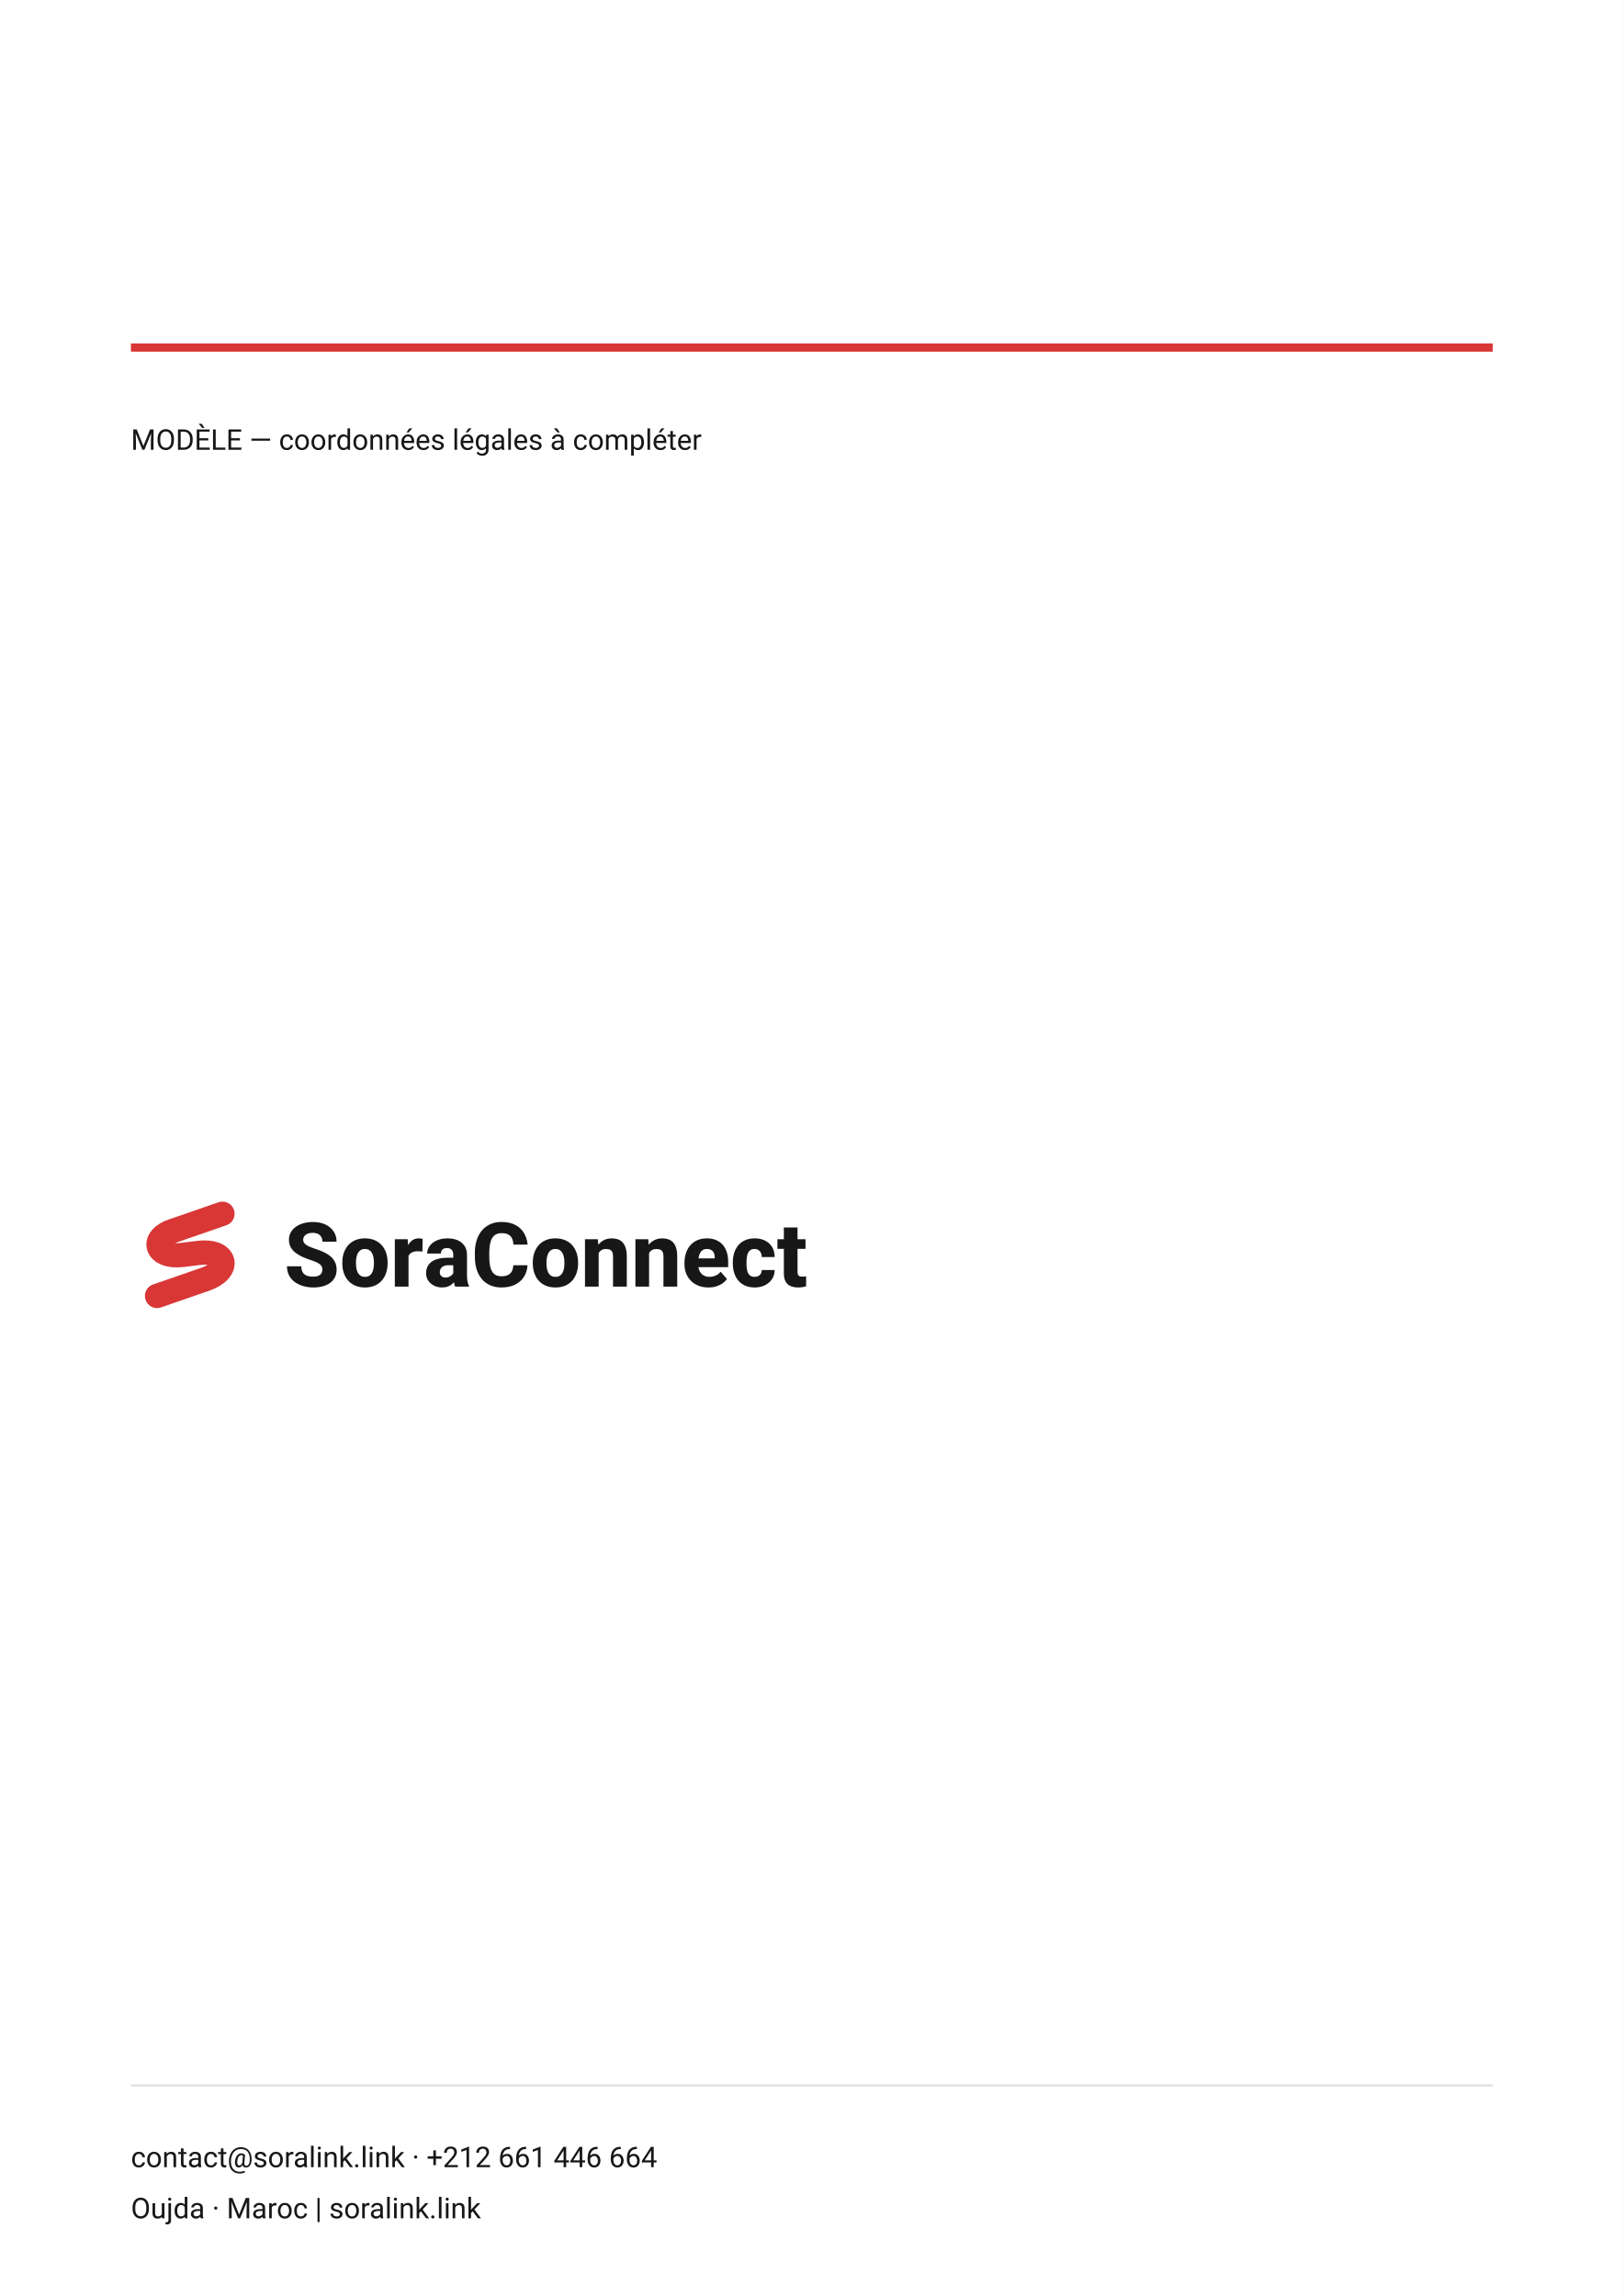
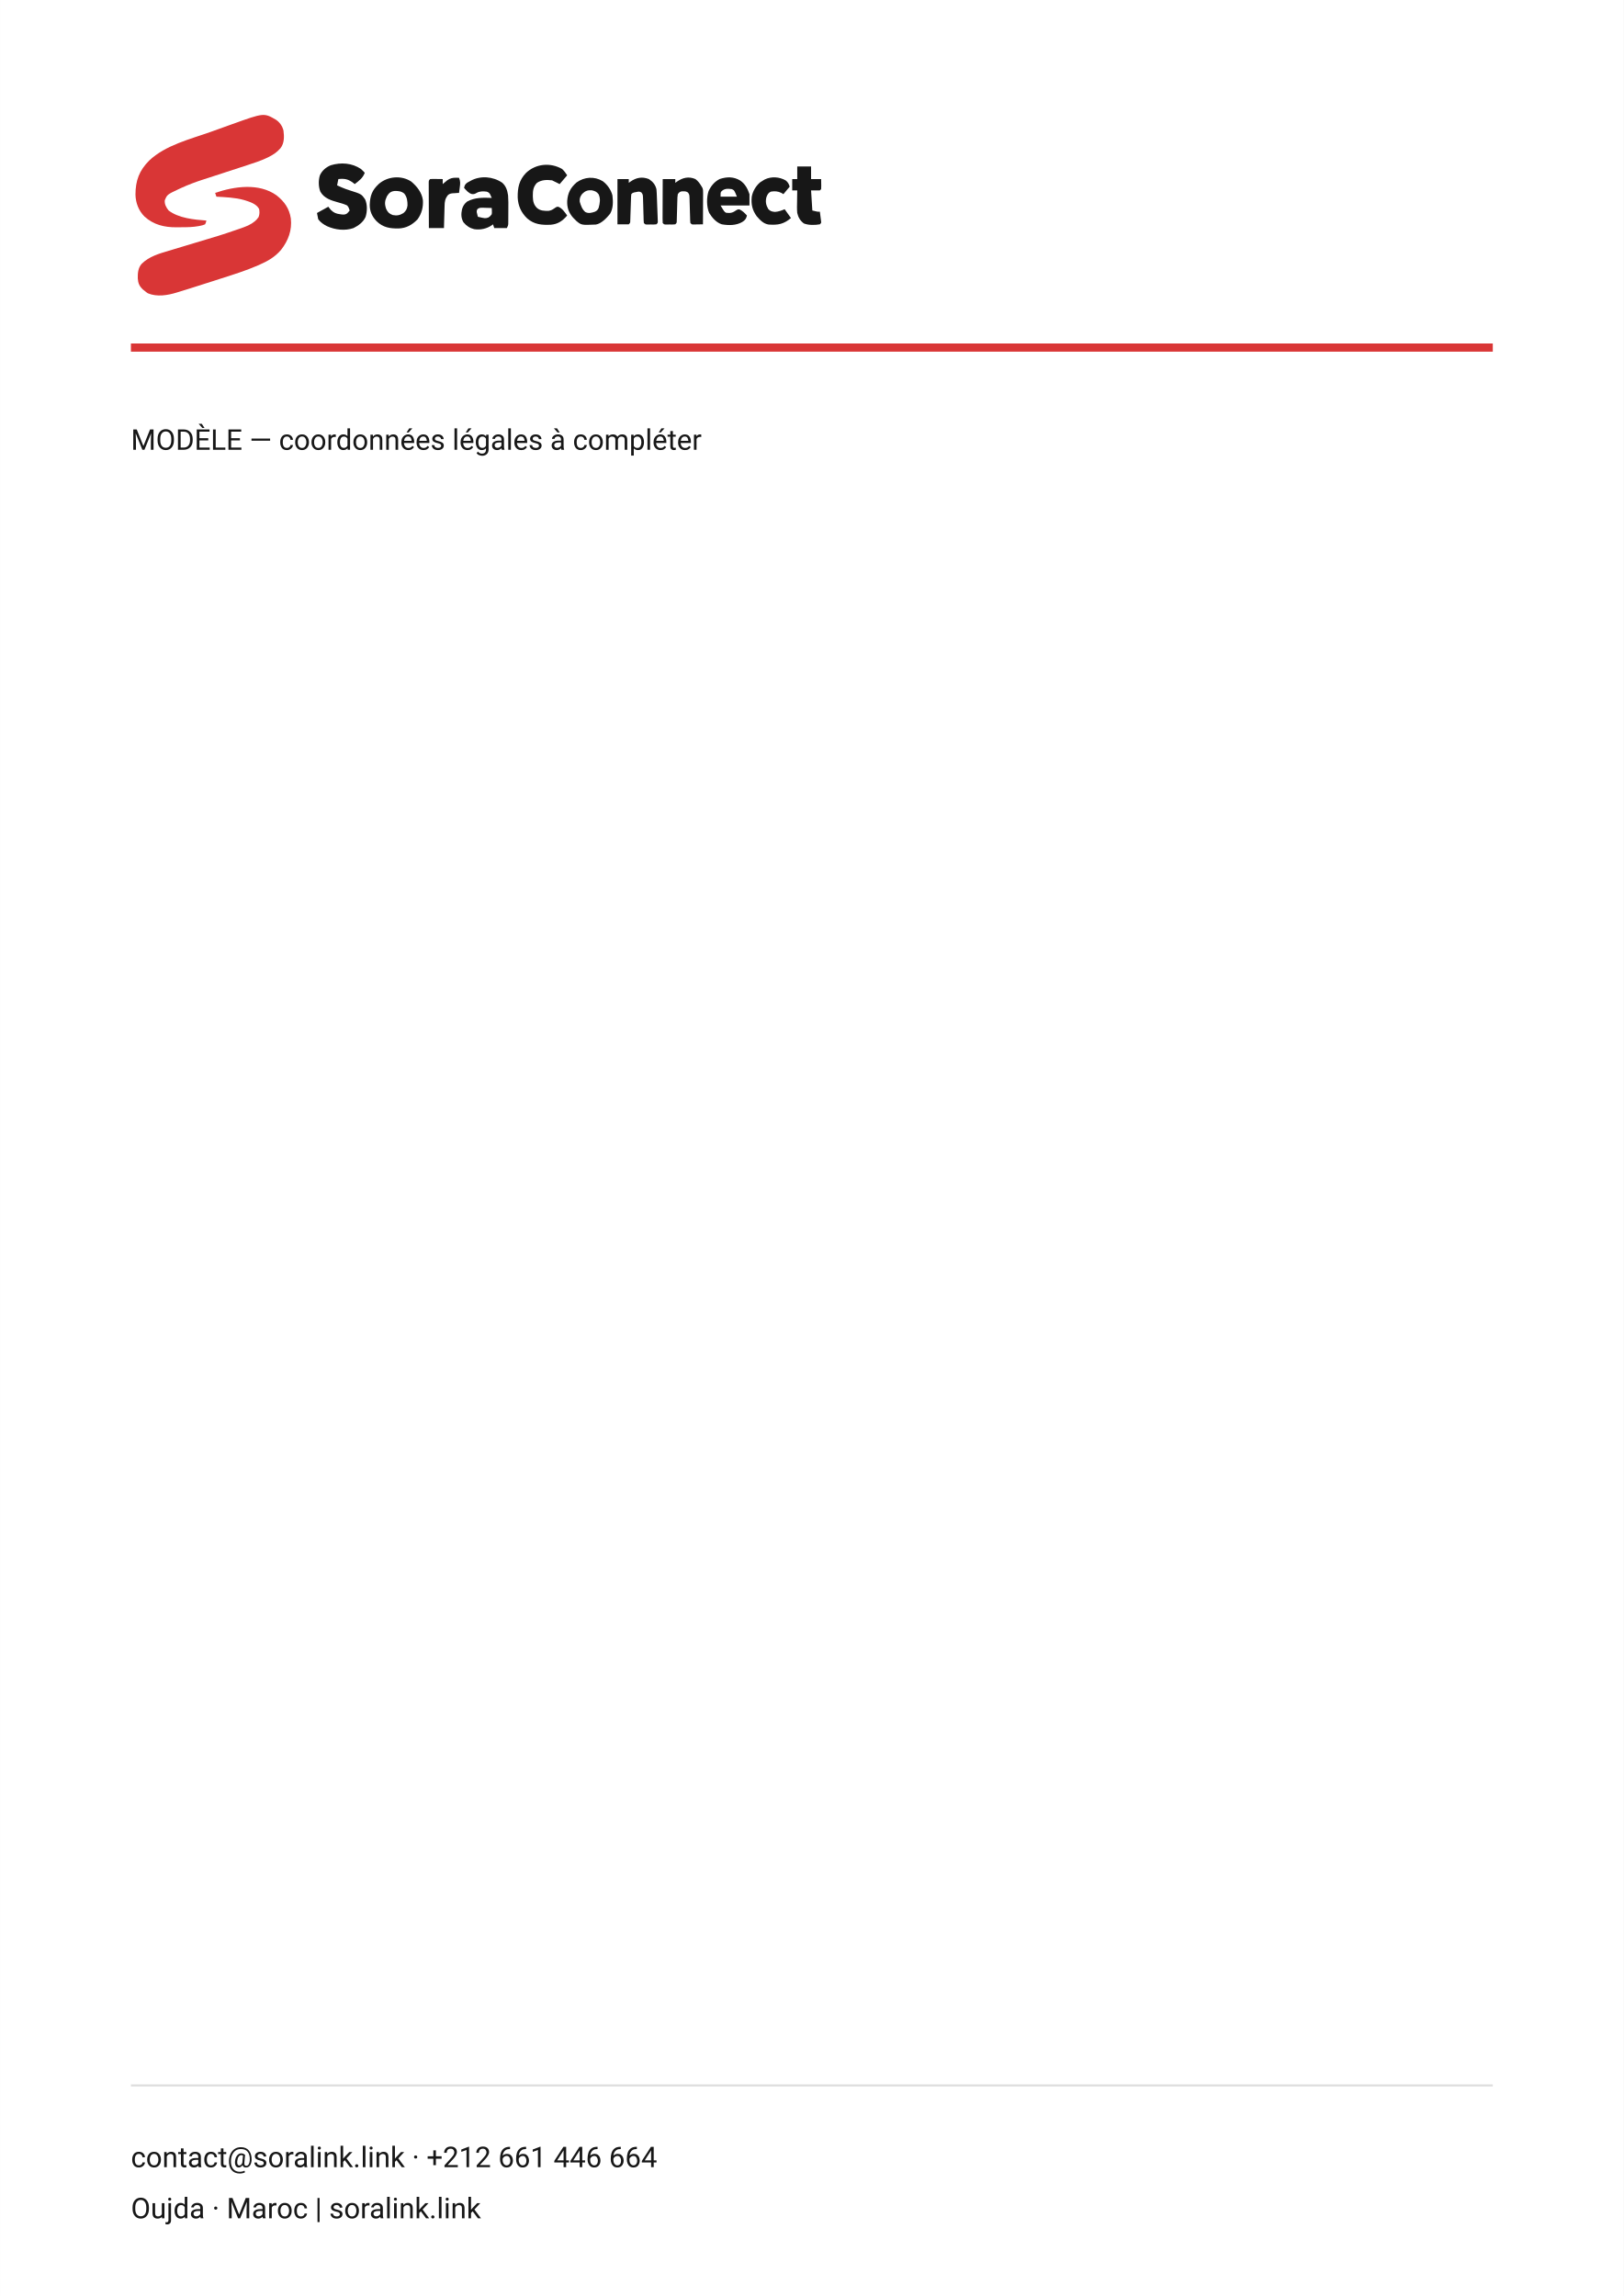
<svg xmlns="http://www.w3.org/2000/svg" width="210mm" height="297mm" viewBox="0 0 794 1123">
  <rect width="794" height="1123" fill="#fff" />
-   <svg x="64" y="55" width="340" viewBox="0 0 372.219 74">
-     <path d="M49 12 L23 21 C10 25 13 36 28 34 L36 33 C51 31 54 42 40 47 L14 56" fill="none" stroke="#D93636" stroke-width="13" stroke-linecap="round" stroke-linejoin="round" />
-     <path fill="#171717" transform="translate(82.000 51) scale(0.0234375 -0.0234375)" d="M874.545 383.936Q874.545 420.677 863.659 450.113Q852.772 479.548 823.917 504.838Q795.063 530.128 741.821 555.353Q688.58 580.579 603.194 608.063Q505.259 640.063 416.581 680.401Q327.904 720.74 259.194 774.676Q190.484 828.611 150.774 900.902Q111.064 973.193 111.064 1069.096Q111.064 1161.645 151.935 1236.581Q192.806 1311.516 266.694 1365.016Q340.581 1418.516 440.807 1447.258Q541.034 1476 660.582 1476Q821.227 1476 942.437 1419.371Q1063.647 1362.742 1131.615 1261.404Q1199.583 1160.065 1199.583 1025.935H875.9Q875.9 1085.289 851.385 1130.756Q826.869 1176.223 777.676 1202.239Q728.484 1228.254 653.872 1228.254Q581.906 1228.254 533.358 1206.48Q484.811 1184.707 460.279 1148.062Q435.747 1111.418 435.747 1066.903Q435.747 1031.806 454.408 1003.532Q473.069 975.259 508.698 950.807Q544.327 926.356 596.246 904.389Q648.165 882.421 714.68 861.615Q831.97 824.937 922.389 779.84Q1012.808 734.744 1074.663 677.889Q1136.518 621.034 1168.373 548.92Q1200.228 476.807 1200.228 385.936Q1200.228 289.387 1162.551 214.032Q1124.873 138.677 1054.518 86.419Q984.163 34.161 886.05 7.081Q787.937 -20 667.066 -20Q556.84 -20 450.114 8.419Q343.387 36.839 256.758 95.774Q170.129 154.71 118.435 246.436Q66.741 338.162 66.741 463.937H392.941Q392.941 398.163 411.876 352.632Q430.811 307.1 466.633 279.229Q502.455 251.358 553.115 239.052Q603.776 226.746 667.066 226.746Q739.549 226.746 785.225 247.616Q830.901 268.487 852.723 304.132Q874.545 339.776 874.545 383.936Z" />
-     <path fill="#171717" transform="translate(111.789 51) scale(0.0234375 -0.0234375)" d="M59.289 529.839V551.161Q59.289 669.839 93.289 770.339Q127.289 870.839 192.966 944.919Q258.644 1019 354.676 1060.5Q450.709 1102 575.451 1102Q701.194 1102 797.726 1060.5Q894.259 1019 960.017 944.919Q1025.775 870.839 1059.775 770.339Q1093.775 669.839 1093.775 551.161V529.839Q1093.775 412 1059.775 311.581Q1025.775 211.161 960.017 136.661Q894.259 62.161 798.307 21.081Q702.355 -20 577.451 -20Q452.548 -20 355.676 21.081Q258.805 62.161 193.047 136.661Q127.289 211.161 93.289 311.581Q59.289 412 59.289 529.839ZM371.778 551.161V529.839Q371.778 465.614 382.391 409.63Q393.003 353.647 416.825 311.648Q440.647 269.648 480.195 246.116Q519.742 222.584 577.451 222.584Q634.16 222.584 673.208 246.116Q712.255 269.648 735.997 311.648Q759.738 353.647 770.431 409.63Q781.124 465.614 781.124 529.839V551.161Q781.124 613.548 770.431 669.111Q759.738 724.675 735.916 767.594Q712.094 810.513 672.627 834.964Q633.16 859.416 575.451 859.416Q518.742 859.416 479.695 834.964Q440.647 810.513 416.825 767.594Q393.003 724.675 382.391 669.111Q371.778 613.548 371.778 551.161Z" />
-     <path fill="#171717" transform="translate(138.836 51) scale(0.0234375 -0.0234375)" d="M417.423 829.803V0H104.934V1082H398.165ZM740.326 1089.677 735.132 799.414Q714.648 801.898 682.825 804.656Q651.002 807.414 627.518 807.414Q567.712 807.414 524.164 792.866Q480.616 778.318 452.068 750.286Q423.52 722.254 409.891 680.722Q396.262 639.19 396.133 585.223L336.584 613.935Q336.584 721.161 357.762 810.097Q378.939 899.032 419.101 964.694Q459.262 1030.355 517.31 1066.177Q575.358 1102 649.1 1102Q673.293 1102 698.035 1098.758Q722.777 1095.516 740.326 1089.677Z" />
-     <path fill="#171717" transform="translate(156.719 51) scale(0.0234375 -0.0234375)" d="M676.673 257.971V721.87Q676.673 770.773 661.657 806.111Q646.642 841.449 614.933 861.159Q583.224 880.868 531.709 880.868Q488.549 880.868 457.437 866.094Q426.325 851.32 409.825 823.224Q393.326 795.128 393.326 754.321H80.837Q80.837 826.58 113.772 889.871Q146.708 953.161 208.24 1000.919Q269.773 1048.677 355.983 1075.339Q442.193 1102 548.58 1102Q675.806 1102 775.532 1059.484Q875.259 1016.968 933.049 932.274Q990.84 847.58 990.84 719.87V267.034Q990.84 169.419 1002.437 113.871Q1014.034 58.323 1035.55 16.839V0H720.932Q698.544 47.097 687.609 116.534Q676.673 185.97 676.673 257.971ZM716.222 660.194 718.222 488.256H563.094Q510.934 488.256 473.677 475.337Q436.42 462.418 413.292 439.515Q390.163 416.611 379.487 387.08Q368.81 357.548 368.81 323.484Q368.81 290.097 384.68 263.614Q400.551 237.131 429.018 222.277Q457.485 207.422 494.451 207.422Q555.128 207.422 598.74 231.26Q642.352 255.099 666.174 289.485Q689.996 323.871 690.479 354.419L765.286 224.32Q747.382 183.998 720.995 141.385Q694.608 98.773 654.851 62.338Q615.093 25.903 558.432 2.951Q501.772 -20 422.998 -20Q321.385 -20 238.047 21.323Q154.708 62.645 105.433 135.984Q56.159 209.323 56.159 304.355Q56.159 388.839 87.223 454.919Q118.288 521 180.61 566.758Q242.933 612.516 337.965 636.355Q432.998 660.194 559.934 660.194Z" />
-     <path fill="#171717" transform="translate(182.312 51) scale(0.0234375 -0.0234375)" d="M956.577 488.162H1281.099Q1272.808 338.42 1199.582 223.549Q1126.356 108.677 996.356 44.339Q866.355 -20 687.161 -20Q544.064 -20 431.176 28.839Q318.289 77.677 239.515 169.113Q160.74 260.549 119.401 390.501Q78.063 520.452 78.063 682.679V772.321Q78.063 934.548 121.079 1064.919Q164.095 1195.29 243.95 1287.226Q323.805 1379.161 435.999 1428.0Q548.193 1476.839 685.709 1476.839Q871.677 1476.839 999.936 1409.806Q1128.195 1342.774 1198.824 1225.725Q1269.453 1108.676 1282.776 958.805H958.254Q954.319 1044.03 926.384 1102.433Q898.449 1160.835 840.192 1190.771Q781.934 1220.706 685.709 1220.706Q615.549 1220.706 563.437 1194.609Q511.325 1168.513 476.503 1113.933Q441.681 1059.353 424.649 974.837Q407.617 890.321 407.617 774.321V682.679Q407.617 568.13 422.988 484.195Q438.358 400.26 471.777 345.196Q505.196 290.132 558.163 263.052Q611.13 235.972 687.161 235.972Q774.095 235.972 831.998 263.649Q889.9 291.326 921.11 347.132Q952.319 402.937 956.577 488.162Z" />
-     <path fill="#171717" transform="translate(213.766 51) scale(0.0234375 -0.0234375)" d="M59.289 529.839V551.161Q59.289 669.839 93.289 770.339Q127.289 870.839 192.966 944.919Q258.644 1019 354.676 1060.5Q450.709 1102 575.451 1102Q701.194 1102 797.726 1060.5Q894.259 1019 960.017 944.919Q1025.775 870.839 1059.775 770.339Q1093.775 669.839 1093.775 551.161V529.839Q1093.775 412 1059.775 311.581Q1025.775 211.161 960.017 136.661Q894.259 62.161 798.307 21.081Q702.355 -20 577.451 -20Q452.548 -20 355.676 21.081Q258.805 62.161 193.047 136.661Q127.289 211.161 93.289 311.581Q59.289 412 59.289 529.839ZM371.778 551.161V529.839Q371.778 465.614 382.391 409.63Q393.003 353.647 416.825 311.648Q440.647 269.648 480.195 246.116Q519.742 222.584 577.451 222.584Q634.16 222.584 673.208 246.116Q712.255 269.648 735.997 311.648Q759.738 353.647 770.431 409.63Q781.124 465.614 781.124 529.839V551.161Q781.124 613.548 770.431 669.111Q759.738 724.675 735.916 767.594Q712.094 810.513 672.627 834.964Q633.16 859.416 575.451 859.416Q518.742 859.416 479.695 834.964Q440.647 810.513 416.825 767.594Q393.003 724.675 382.391 669.111Q371.778 613.548 371.778 551.161Z" />
-     <path fill="#171717" transform="translate(240.812 51) scale(0.0234375 -0.0234375)" d="M409.875 851V0H97.385V1082H390.648ZM369.229 578.645 290.552 577.451Q290.713 699.355 321.036 796.371Q351.358 893.387 406.842 961.71Q462.326 1030.032 539.471 1066.016Q616.616 1102 711.261 1102Q787.067 1102 849.809 1080.081Q912.551 1058.161 958.051 1009.484Q1003.551 960.806 1027.97 881.274Q1052.39 801.741 1052.39 685.515V0H738.062V686.676Q738.062 754.901 718.933 792.143Q699.804 829.384 663.547 844.077Q627.289 858.771 574.903 858.771Q520.161 858.771 480.856 837.319Q441.55 815.868 416.986 777.868Q392.422 739.869 380.826 689.047Q369.229 638.225 369.229 578.645Z" />
-     <path fill="#171717" transform="translate(267.812 51) scale(0.0234375 -0.0234375)" d="M409.875 851V0H97.385V1082H390.648ZM369.229 578.645 290.552 577.451Q290.713 699.355 321.036 796.371Q351.358 893.387 406.842 961.71Q462.326 1030.032 539.471 1066.016Q616.616 1102 711.261 1102Q787.067 1102 849.809 1080.081Q912.551 1058.161 958.051 1009.484Q1003.551 960.806 1027.97 881.274Q1052.39 801.741 1052.39 685.515V0H738.062V686.676Q738.062 754.901 718.933 792.143Q699.804 829.384 663.547 844.077Q627.289 858.771 574.903 858.771Q520.161 858.771 480.856 837.319Q441.55 815.868 416.986 777.868Q392.422 739.869 380.826 689.047Q369.229 638.225 369.229 578.645Z" />
-     <path fill="#171717" transform="translate(294.812 51) scale(0.0234375 -0.0234375)" d="M614.324 -20Q485.387 -20 383.403 21.016Q281.419 62.032 210.886 134.549Q140.354 207.065 103.257 302.226Q66.16 397.387 66.16 504.677V543.323Q66.16 664.419 100.128 766.241Q134.095 868.064 199.418 943.419Q264.74 1018.774 360.644 1060.387Q456.548 1102 580.259 1102Q695.42 1102 785.372 1064.516Q875.324 1027.032 937.292 957.629Q999.26 888.226 1031.55 790.468Q1063.841 692.71 1063.841 572V443.708H192.096V645.032H758.062V669.097Q758.255 726 737.788 768.838Q717.32 811.675 677.418 835.545Q637.515 859.416 577.742 859.416Q521.452 859.416 483.13 835.012Q444.808 810.609 422.325 767.416Q399.842 724.223 389.746 666.837Q379.649 609.45 379.649 543.323V504.677Q379.649 441.936 396.956 389.953Q414.262 337.97 447.375 300.809Q480.487 263.648 527.406 243.036Q574.325 222.423 634.389 222.423Q708.065 222.423 775.226 250.681Q842.387 278.938 890.871 340.067L1037.26 173.064Q1003.937 125.096 944.485 80.451Q885.034 35.806 801.92 7.903Q718.807 -20 614.324 -20Z" />
-     <path fill="#171717" transform="translate(320.852 51) scale(0.0234375 -0.0234375)" d="M555.548 222.584Q605.611 222.584 642.74 241.616Q679.868 260.648 700.351 295.567Q720.834 330.486 720.802 378.905H1015.065Q1015.097 261.097 954.759 171.049Q894.42 81 792.129 30.5Q689.839 -20 562.258 -20Q436.064 -20 341.789 21.742Q247.515 63.484 184.66 138.064Q121.805 212.645 90.628 312.242Q59.45 411.839 59.45 527.549V553.613Q59.45 669.323 90.628 769.339Q121.805 869.355 184.66 943.936Q247.515 1018.516 341.37 1060.258Q435.225 1102 560.58 1102Q694.29 1102 796.419 1050.919Q898.549 999.839 956.823 904.209Q1015.097 808.58 1015.065 674.773H720.802Q720.834 726.675 702.174 768.094Q683.513 809.513 646.465 834.464Q609.418 859.416 553.87 859.416Q496.549 859.416 460.437 834.722Q424.325 810.029 405.083 766.949Q385.842 723.869 378.891 669.208Q371.939 614.548 371.939 553.613V527.549Q371.939 465.775 378.81 410.614Q385.681 355.453 405.341 313.293Q425.002 271.132 461.114 246.858Q497.226 222.584 555.548 222.584Z" />
-     <path fill="#171717" transform="translate(345.836 51) scale(0.0234375 -0.0234375)" d="M653.551 1082V862.835H12.355V1082ZM159.192 1350.032H471.681V339.293Q471.681 294.358 482.81 270.133Q493.938 245.907 518.841 236.488Q543.745 227.068 583.132 227.068Q611.165 227.068 631.213 229.052Q651.261 231.036 667.616 234.036L667.777 7.549Q628.163 -5.323 583.018 -12.661Q537.872 -20 485.356 -20Q383.806 -20 310.451 12.871Q237.095 45.742 198.143 117.211Q159.192 188.679 159.192 304.227Z" />
+   <svg x="64" y="55" width="340" height="91.609" viewBox="0 0 553 149">
+     <path d="M0 0 C3.124 2.003 5.263 5.113 6.162 8.712 C6.799 13.527 6.891 18.679 3.841 22.684 C1.196 25.806 -1.982 27.977 -5.634 29.758 C-6.062 29.969 -6.491 30.18 -6.933 30.397 C-11.93 32.775 -17.142 34.486 -22.404 36.176 C-24.229 36.763 -26.052 37.36 -27.873 37.959 C-32.072 39.339 -36.275 40.704 -40.478 42.067 C-44.644 43.419 -48.808 44.778 -52.969 46.146 C-54.738 46.725 -56.509 47.295 -58.281 47.864 C-64.098 49.759 -69.727 51.88 -75.29 54.434 C-75.558 54.557 -75.558 54.557 -76.917 55.181 C-86.376 59.651 -86.376 59.651 -88.25 64.25 C-88.549 67.324 -87.073 70.004 -85.188 72.312 C-77.163 78.449 -64.965 79.58 -55.188 80.312 C-55.445 81.74 -55.445 81.74 -56.188 83.312 C-57.57 83.904 -58.614 84.216 -60.066 84.48 C-60.464 84.56 -60.862 84.639 -61.273 84.721 C-65.733 85.532 -70.194 85.649 -74.717 85.628 C-76.121 85.625 -77.523 85.649 -78.928 85.674 C-88.521 85.742 -97.162 83.713 -104.383 77.111 C-109.08 72.451 -111.377 66.276 -111.569 59.722 C-111.526 48.495 -108.613 40.529 -100.594 32.527 C-87.573 20.25 -67.925 15.556 -51.456 9.673 C-49.168 8.854 -46.881 8.03 -44.595 7.207 C-42.369 6.405 -40.142 5.606 -37.916 4.808 C-36.863 4.431 -35.811 4.053 -34.759 3.674 C-9.424 -5.433 -9.424 -5.433 0 0 Z " transform="translate(115.1875,5.6875)" fill="#D93636" />
+     <path d="M0 0 C6.3 4.941 10.167 10.48 11.401 18.435 C12.46 27.69 9.361 36.07 3.663 43.323 C-1.157 49.044 -6.853 52.307 -13.664 55.289 C-14.002 55.438 -14.34 55.586 -14.688 55.739 C-24.292 59.925 -34.271 63.042 -44.24 66.225 C-46.245 66.867 -48.248 67.517 -50.25 68.167 C-56.426 70.172 -62.612 72.142 -68.809 74.082 C-69.021 74.149 -69.021 74.149 -70.096 74.486 C-72.469 75.23 -74.844 75.965 -77.225 76.685 C-77.925 76.898 -78.624 77.112 -79.322 77.33 C-86.531 79.57 -95.096 80.988 -102.309 77.957 C-103.598 77.105 -103.598 77.105 -104.809 76.082 C-105.05 75.893 -105.05 75.893 -106.27 74.934 C-109.145 72.186 -110.093 69.941 -110.352 66.036 C-110.408 61.749 -110.142 57.815 -107.217 54.451 C-101.221 48.62 -93.521 46.427 -85.699 44.121 C-84.525 43.765 -83.351 43.408 -82.178 43.049 C-79.098 42.112 -76.014 41.187 -72.929 40.266 C-44.196 31.677 -44.196 31.677 -32.696 27.731 C-31.862 27.445 -31.027 27.162 -30.19 26.881 C-24.526 24.974 -17.617 22.575 -14.238 17.277 C-13.426 15.018 -13.392 13.173 -13.855 10.824 C-16.182 6.572 -21.653 5.064 -26.05 3.696 C-33.096 1.747 -40.547 1.504 -47.809 1.082 C-47.974 0.587 -47.974 0.587 -48.809 -1.918 C-33.513 -7.14 -13.978 -9.999 0 0 Z " transform="translate(115.8086,65.91797)" fill="#D93636" />
+     <g transform="translate(144 32)">
+       <path d="M0 0 C1.078 0.951 2.026 1.938 3 3 C1.44 7.213 -1.541 9.346 -5 12 C-5.352 11.711 -5.704 11.422 -6.066 11.125 C-10.147 8.057 -12.86 7.453 -18 8 C-18.33 9.65 -18.66 11.3 -19 13 C-18.065 13.421 -17.126 13.837 -16.188 14.25 C-16.035 14.317 -16.035 14.317 -15.266 14.659 C-13.292 15.512 -11.314 16.236 -9.262 16.879 C0.354 19.932 0.354 19.932 3.258 24.098 C5.163 28.19 5.007 33.771 3.682 38.019 C1.882 42.188 -2.02 45.06 -6 47 C-12.869 49.338 -20.446 48.404 -26.982 45.509 C-29.694 44.152 -32.185 42.45 -34 40 C-34.33 38.35 -34.66 36.7 -35 35 C-32.03 33.35 -29.06 31.7 -26 30 C-25.361 30.804 -24.721 31.609 -24.062 32.438 C-21.67 34.844 -19.725 35.597 -16.375 36 C-15.991 36.053 -15.607 36.107 -15.211 36.162 C-13.534 36.293 -12.458 36.328 -11.06 35.328 C-10.227 34.5 -10.227 34.5 -9 33 C-9.512 31.26 -9.837 30.352 -11 29 C-13.336 27.849 -15.81 27.186 -18.312 26.5 C-23.814 24.968 -29.259 23.352 -32.289 18.055 C-33.869 14.245 -33.939 8.918 -32.679 5.003 C-30.947 1.2 -27.827 -1.454 -24 -3 C-15.922 -5.446 -7.077 -4.82 0 0 Z " transform="translate(39,13)" fill="#171717" />
+       <path d="M0 0 C4.629 3.925 8.4 8.693 9.246 14.766 C9.604 20.283 8.304 25.494 5 30 C0.723 34.451 -3.936 37.067 -10.125 37.292 C-17.044 37.381 -22.398 36.506 -27.527 31.609 C-31.211 27.748 -33.062 23.711 -33.031 18.387 C-32.754 11.179 -31.228 6.928 -25.88 1.914 C-18.916 -4.212 -7.863 -5.231 0 0 Z M-19.312 11.582 C-21.131 15.333 -21.348 17.643 -20 21.688 C-18.685 24.431 -17.564 25.598 -14.688 26.625 C-11.367 27.265 -9.1 26.803 -6.227 25.043 C-4.158 23.284 -3.339 21.687 -3 19 C-2.945 15.532 -3.349 12.336 -5.562 9.562 C-7.784 7.691 -10.25 7.409 -13.061 7.455 C-16.225 7.736 -17.67 8.964 -19.312 11.582 Z " transform="translate(79,23)" fill="#171717" />
+       <path d="M0 0 C3.112 2.645 4.159 6.219 4.754 10.156 C5.042 13.707 5.001 17.269 4.96 20.828 C4.941 22.483 4.939 24.137 4.939 25.791 C4.935 26.846 4.929 27.902 4.922 28.957 C4.921 29.45 4.92 29.942 4.919 30.45 C4.912 30.908 4.906 31.366 4.899 31.837 C4.897 32.038 4.897 32.038 4.888 33.052 C4.754 34.156 4.754 34.156 3.754 36.156 C0.454 36.156 -2.846 36.156 -6.246 36.156 C-6.576 35.166 -6.906 34.176 -7.246 33.156 C-7.503 33.361 -7.759 33.566 -8.023 33.777 C-12.157 36.686 -17.26 37.791 -22.273 36.993 C-25.8 36.124 -28.466 34.325 -30.746 31.531 C-32.689 28.159 -32.668 24.998 -31.906 21.273 C-31.184 18.621 -30.009 16.854 -27.887 15.086 C-21.946 11.719 -14.878 11.874 -8.246 12.156 C-8.53 11.507 -8.824 10.862 -9.121 10.219 C-9.284 9.859 -9.446 9.499 -9.613 9.129 C-10.369 7.967 -10.961 7.639 -12.246 7.156 C-15.131 6.802 -17.818 6.719 -20.371 8.219 C-21.786 9.031 -22.621 9.315 -24.246 9.031 C-26.828 8.201 -28.507 6.145 -30.246 4.156 C-29.808 2.113 -29.447 1.309 -27.758 0.023 C-27.155 -0.317 -26.547 -0.647 -25.934 -0.969 C-25.638 -1.138 -25.342 -1.306 -25.037 -1.48 C-17.185 -5.788 -7.279 -4.929 0 0 Z M-19.59 21 C-20.437 22.493 -20.303 23.14 -19.871 24.781 C-19.76 25.227 -19.649 25.673 -19.535 26.133 C-19.44 26.471 -19.344 26.808 -19.246 27.156 C-13.401 28.519 -13.401 28.519 -10.891 27.73 C-9.7 26.961 -9.043 26.328 -8.246 25.156 C-8.094 23.879 -8.094 23.879 -8.148 22.539 C-8.163 22.092 -8.177 21.645 -8.191 21.184 C-8.209 20.845 -8.227 20.506 -8.246 20.156 C-9.871 20.098 -11.496 20.063 -13.121 20.031 C-13.581 20.014 -14.041 19.998 -14.516 19.98 C-17.888 19.932 -17.888 19.932 -19.59 21 Z " transform="translate(151.2461,23.84375)" fill="#171717" />
+       <path d="M0 0 C0.437 0.009 0.874 0.018 1.324 0.027 C1.487 0.033 1.487 0.033 2.312 0.062 C3.501 2.784 3.271 4.9 2.875 7.75 C2.823 8.166 2.771 8.581 2.717 9.01 C2.588 10.028 2.451 11.045 2.312 12.062 C1.77 12.088 1.227 12.114 0.668 12.141 C-0.055 12.197 -0.777 12.254 -1.5 12.312 C-1.856 12.327 -2.213 12.341 -2.58 12.355 C-4.176 12.502 -5.305 12.723 -6.525 13.806 C-8.777 16.644 -9.152 18.918 -9.199 22.484 C-9.217 22.989 -9.235 23.494 -9.254 24.014 C-9.307 25.614 -9.342 27.213 -9.375 28.812 C-9.408 29.902 -9.443 30.992 -9.479 32.082 C-9.566 34.742 -9.626 37.401 -9.688 40.062 C-13.648 40.062 -17.608 40.062 -21.688 40.062 C-21.71 35.125 -21.728 30.188 -21.739 25.251 C-21.745 22.958 -21.752 20.666 -21.763 18.373 C-21.774 16.162 -21.78 13.951 -21.782 11.74 C-21.784 10.895 -21.788 10.051 -21.793 9.206 C-21.8 8.025 -21.801 6.845 -21.801 5.664 C-21.805 5.313 -21.808 4.961 -21.812 4.598 C-21.802 2.177 -21.802 2.177 -20.688 1.062 C-19.656 0.949 -19.656 0.949 -18.402 0.965 C-17.954 0.968 -17.506 0.971 -17.045 0.975 C-16.811 0.979 -16.811 0.979 -15.625 1 C-15.153 1.005 -14.68 1.009 -14.193 1.014 C-13.025 1.025 -11.856 1.042 -10.688 1.062 C-10.688 2.383 -10.688 3.703 -10.688 5.062 C-10.361 4.785 -10.035 4.508 -9.699 4.223 C-9.262 3.86 -8.825 3.498 -8.375 3.125 C-7.946 2.765 -7.516 2.406 -7.074 2.035 C-4.8 0.44 -2.754 -0.074 0 0 Z " transform="translate(114.6875,19.9375)" fill="#171717" />
+       <g transform="translate(160 0)">
+         <path d="M0 0 C1.67 1.581 2.737 3.052 4 5 C2.02 7.31 0.04 9.62 -2 12 C-4 11 -6 10 -8 9 C-12.392 8.496 -16.159 8.541 -19.992 10.953 C-22.786 13.855 -23.363 17.02 -23.312 20.938 C-23.308 21.378 -23.304 21.818 -23.3 22.271 C-23.178 25.775 -22.572 28.461 -20 31 C-17.349 33.319 -14.129 33.343 -10.734 33.277 C-8.859 32.977 -7.86 32.449 -6.312 31.375 C-4.282 29.981 -4.282 29.981 -2.945 30.07 C0.175 31.401 2.08 34.324 4 37 C0.299 41.288 -3.308 43.838 -8.996 44.324 C-16.134 44.679 -22.235 44.15 -27.764 39.334 C-32.601 34.726 -35.059 29.206 -35.354 22.634 C-35.457 14.895 -34.243 8.888 -28.812 3.188 C-21.025 -4.291 -9.326 -5.389 0 0 Z " transform="translate(39,13)" fill="#171717" />
+         <path d="M0 0 C3.63 0 7.26 0 11 0 C11 3.3 11 6.6 11 10 C13.64 10 16.28 10 19 10 C19.021 11.299 19.041 12.599 19.062 13.938 C19.072 14.346 19.081 14.755 19.09 15.176 C19.097 16.117 19.05 17.059 19 18 C18.67 18.33 18.34 18.66 18 19 C15.69 19 13.38 19 11 19 C11.33 24.28 11.66 29.56 12 35 C16 36 16 36 18 36 C18.194 37.479 18.381 38.957 18.562 40.438 C18.619 40.858 18.675 41.279 18.732 41.713 C18.781 42.116 18.829 42.519 18.879 42.934 C18.902 43.12 18.902 43.12 19.022 44.06 C19 45 19 45 18 46 C13.985 46.681 9.021 46.821 5.23 45.281 C2.331 43.109 0.837 40.505 0 37 C-0.311 33.907 -0.189 30.79 -0.125 27.688 C-0.115 26.843 -0.106 25.999 -0.098 25.154 C-0.076 23.103 -0.041 21.051 0 19 C-1.32 19 -2.64 19 -4 19 C-4 16.03 -4 13.06 -4 10 C-2.68 10 -1.36 10 0 10 C0 6.7 0 3.4 0 0 Z " transform="translate(226,11)" fill="#171717" />
+         <path d="M0 0 C3.701 2.817 6.538 6.78 7.688 11.312 C8.257 16.245 8.403 21.562 5.812 25.934 C3.123 29.23 -1.135 33.856 -5.546 34.49 C-16.981 34.999 -16.981 34.999 -21.141 31.512 C-21.527 31.116 -21.914 30.72 -22.312 30.312 C-22.506 30.12 -22.506 30.12 -23.484 29.145 C-27.083 25.116 -28.527 20.99 -28.291 15.628 C-27.799 9.364 -25.69 5.263 -20.938 1.062 C-14.683 -3.467 -6.703 -4.056 0 0 Z M-16.367 10.082 C-17.947 12.138 -18.569 13.708 -18.312 16.312 C-17.417 19.448 -16.428 22.356 -13.891 24.531 C-11.239 25.844 -9.042 25.195 -6.312 24.312 C-4.735 23.599 -4.047 22.883 -3.312 21.312 C-2.284 17.637 -1.626 13.946 -3.312 10.375 C-4.8 8.369 -6.275 7.787 -8.688 7.25 C-12.053 7 -13.956 7.743 -16.367 10.082 Z " transform="translate(71.3125,22.6875)" fill="#171717" />
+         <path d="M0 0 C3.122 2.064 5.059 4.373 6 8 C6.207 10.052 6.28 12.104 6.352 14.164 C6.375 14.757 6.398 15.349 6.422 15.96 C6.469 17.209 6.514 18.458 6.558 19.707 C6.625 21.625 6.703 23.543 6.781 25.461 C6.826 26.674 6.87 27.888 6.914 29.102 C6.938 29.678 6.962 30.254 6.986 30.847 C7.003 31.378 7.02 31.909 7.038 32.456 C7.055 32.924 7.072 33.392 7.089 33.875 C7 35 7 35 6 36 C5.076 36.129 5.076 36.129 3.969 36.133 C3.77 36.133 3.77 36.133 2.762 36.137 C2.345 36.133 1.929 36.129 1.5 36.125 C1.292 36.127 1.292 36.127 0.238 36.137 C-0.16 36.135 -0.558 36.134 -0.969 36.133 C-1.334 36.132 -1.7 36.131 -2.076 36.129 C-3 36 -3 36 -4 35 C-4.145 34.02 -4.145 34.02 -4.174 32.807 C-4.187 32.353 -4.201 31.899 -4.214 31.431 C-4.225 30.94 -4.235 30.448 -4.246 29.941 C-4.279 28.906 -4.312 27.87 -4.346 26.834 C-4.393 25.197 -4.438 23.56 -4.477 21.923 C-4.517 20.345 -4.568 18.768 -4.621 17.191 C-4.63 16.702 -4.638 16.212 -4.647 15.708 C-4.77 12.327 -4.77 12.327 -5.932 10.676 C-7.448 9.716 -8.329 9.959 -10.062 10.312 C-10.59 10.412 -11.117 10.511 -11.66 10.613 C-13 11 -13 11 -14 12 C-14.151 12.987 -14.151 12.987 -14.189 14.209 C-14.206 14.666 -14.223 15.123 -14.24 15.594 C-14.254 16.089 -14.267 16.584 -14.281 17.094 C-14.3 17.6 -14.318 18.107 -14.337 18.629 C-14.396 20.253 -14.449 21.876 -14.5 23.5 C-14.568 25.636 -14.641 27.771 -14.719 29.906 C-14.732 30.401 -14.746 30.896 -14.76 31.406 C-14.777 31.863 -14.793 32.32 -14.811 32.791 C-14.823 33.194 -14.836 33.598 -14.849 34.013 C-15 35 -15 35 -16 36 C-18.97 36 -21.94 36 -25 36 C-25 24.12 -25 12.24 -25 0 C-22.03 0 -19.06 0 -16 0 C-16 0.99 -16 1.98 -16 3 C-15.8 2.85 -15.8 2.85 -14.785 2.09 C-10.068 -1.171 -5.496 -2.116 0 0 Z " transform="translate(108,21)" fill="#171717" />
+         <path d="M0 0 C2.196 1.569 3.632 3.697 5 6 C5.09 6.151 5.09 6.151 5.548 6.917 C6.115 8.274 6.12 9.327 6.114 10.797 C6.113 11.358 6.113 11.918 6.113 12.496 C6.108 13.098 6.103 13.7 6.098 14.32 C6.096 14.939 6.095 15.558 6.093 16.195 C6.089 17.836 6.08 19.476 6.069 21.117 C6.058 22.793 6.054 24.469 6.049 26.145 C6.038 29.43 6.021 32.715 6 36 C4.521 36.027 3.042 36.047 1.562 36.062 C1.352 36.067 1.352 36.067 0.287 36.088 C-0.116 36.091 -0.519 36.094 -0.934 36.098 C-1.305 36.103 -1.677 36.108 -2.06 36.114 C-3 36 -3 36 -4 35 C-4.145 34.02 -4.145 34.02 -4.174 32.807 C-4.187 32.353 -4.201 31.899 -4.214 31.431 C-4.225 30.94 -4.235 30.448 -4.246 29.941 C-4.279 28.906 -4.312 27.87 -4.346 26.834 C-4.393 25.197 -4.438 23.56 -4.477 21.923 C-4.517 20.345 -4.568 18.768 -4.621 17.191 C-4.63 16.702 -4.638 16.212 -4.647 15.708 C-4.77 12.317 -4.77 12.317 -5.948 10.692 C-7.222 9.854 -7.981 9.731 -9.5 9.75 C-9.923 9.745 -10.346 9.74 -10.781 9.734 C-12.499 10.109 -12.96 10.564 -14 12 C-14.334 13.723 -14.349 15.44 -14.379 17.191 C-14.396 17.697 -14.413 18.202 -14.43 18.723 C-14.484 20.336 -14.524 21.949 -14.562 23.562 C-14.606 25.18 -14.653 26.796 -14.705 28.413 C-14.737 29.419 -14.764 30.425 -14.786 31.431 C-14.799 31.885 -14.813 32.339 -14.826 32.807 C-14.836 33.207 -14.845 33.608 -14.855 34.02 C-15 35 -15 35 -16 36 C-16.924 36.129 -16.924 36.129 -18.031 36.133 C-18.23 36.133 -18.23 36.133 -19.238 36.137 C-19.655 36.133 -20.071 36.129 -20.5 36.125 C-20.708 36.127 -20.708 36.127 -21.762 36.137 C-22.16 36.135 -22.558 36.134 -22.969 36.133 C-23.334 36.132 -23.7 36.131 -24.076 36.129 C-25 36 -25 36 -26 35 C-26.12 33.551 -26.12 33.551 -26.114 31.674 C-26.114 31.332 -26.114 30.991 -26.114 30.639 C-26.113 29.508 -26.105 28.377 -26.098 27.246 C-26.096 26.463 -26.094 25.68 -26.093 24.896 C-26.09 22.833 -26.08 20.77 -26.069 18.707 C-26.058 16.602 -26.054 14.497 -26.049 12.393 C-26.038 8.262 -26.021 4.131 -26 0 C-22.7 0 -19.4 0 -16 0 C-16 0.99 -16 1.98 -16 3 C-15.8 2.85 -15.8 2.85 -14.785 2.09 C-10.174 -1.099 -5.361 -2.341 0 0 Z " transform="translate(145,21)" fill="#171717" />
+         <path d="M0 0 C3.9 2.656 5.913 6.459 7.376 10.848 C7.376 13.818 7.376 16.788 7.376 19.848 C-0.214 19.848 -7.804 19.848 -15.624 19.848 C-12.624 24.848 -12.624 24.848 -11.194 25.66 C-7.471 26.143 -5.822 25.565 -2.78 23.43 C-1.624 22.848 -1.624 22.848 -0.53 22.984 C1.859 24.116 3.616 25.911 5.376 27.848 C4.742 30.514 3.869 31.572 1.564 33.035 C-3.292 35.832 -9.218 35.789 -14.624 34.848 C-18.935 33.51 -22.327 29.604 -24.624 25.848 C-26.829 21.004 -26.81 13.396 -25.143 8.41 C-23.188 4.227 -20.401 0.857 -16.249 -1.215 C-10.501 -3.063 -5.216 -3.149 0 0 Z M-15.178 8.898 C-15.624 9.848 -15.624 9.848 -15.624 12.848 C-11.334 12.848 -7.044 12.848 -2.624 12.848 C-4.624 7.848 -4.624 7.848 -6.624 6.848 C-10.013 6.357 -12.768 6.28 -15.178 8.898 Z " transform="translate(180.6235,22.15234)" fill="#171717" />
+         <path d="M0 0 C1.817 1.429 2.44 2.766 3.188 4.934 C1.537 6.914 -0.113 8.894 -1.812 10.934 C-2.349 10.604 -2.885 10.274 -3.438 9.934 C-6.166 8.584 -8.83 8.406 -11.812 8.934 C-13.842 9.862 -14.543 11.224 -15.316 13.258 C-16.21 16.842 -15.735 19.54 -13.891 22.734 C-12.261 24.547 -10.826 24.869 -8.441 25.055 C-5.668 24.849 -3.385 23.975 -0.812 22.934 C0.012 24.089 0.012 24.089 4.188 29.934 C-1.631 34.809 -6.019 35.63 -13.515 35.117 C-17.676 34.529 -20.41 31.544 -23.062 28.496 C-26.56 23.672 -27.596 19 -27.012 13.098 C-26.244 8.623 -23.801 4.497 -20.375 1.559 C-19.086 0.676 -19.086 0.676 -17.812 -0.066 C-17.434 -0.291 -17.055 -0.515 -16.664 -0.746 C-11.377 -3.336 -5.029 -2.856 0 0 Z " transform="translate(216.8125,22.06641)" fill="#171717" />
+       </g>
+     </g>
  </svg>
  <path d="M64 170H730" stroke="#D93636" stroke-width="4" />
  <text x="64" y="220" fill="#171717" font-family="Roboto,Arial,sans-serif" font-size="14">MODÈLE — coordonnées légales à compléter</text>
  <path d="M64 1020H730" stroke="#ddd" />
  <text x="64" y="1060" fill="#171717" font-family="Roboto,Arial,sans-serif" font-size="14">contact@soralink.link  ·  +212 661 446 664</text>
  <text x="64" y="1085" fill="#171717" font-family="Roboto,Arial,sans-serif" font-size="14">Oujda · Maroc  |  soralink.link</text>
</svg>
